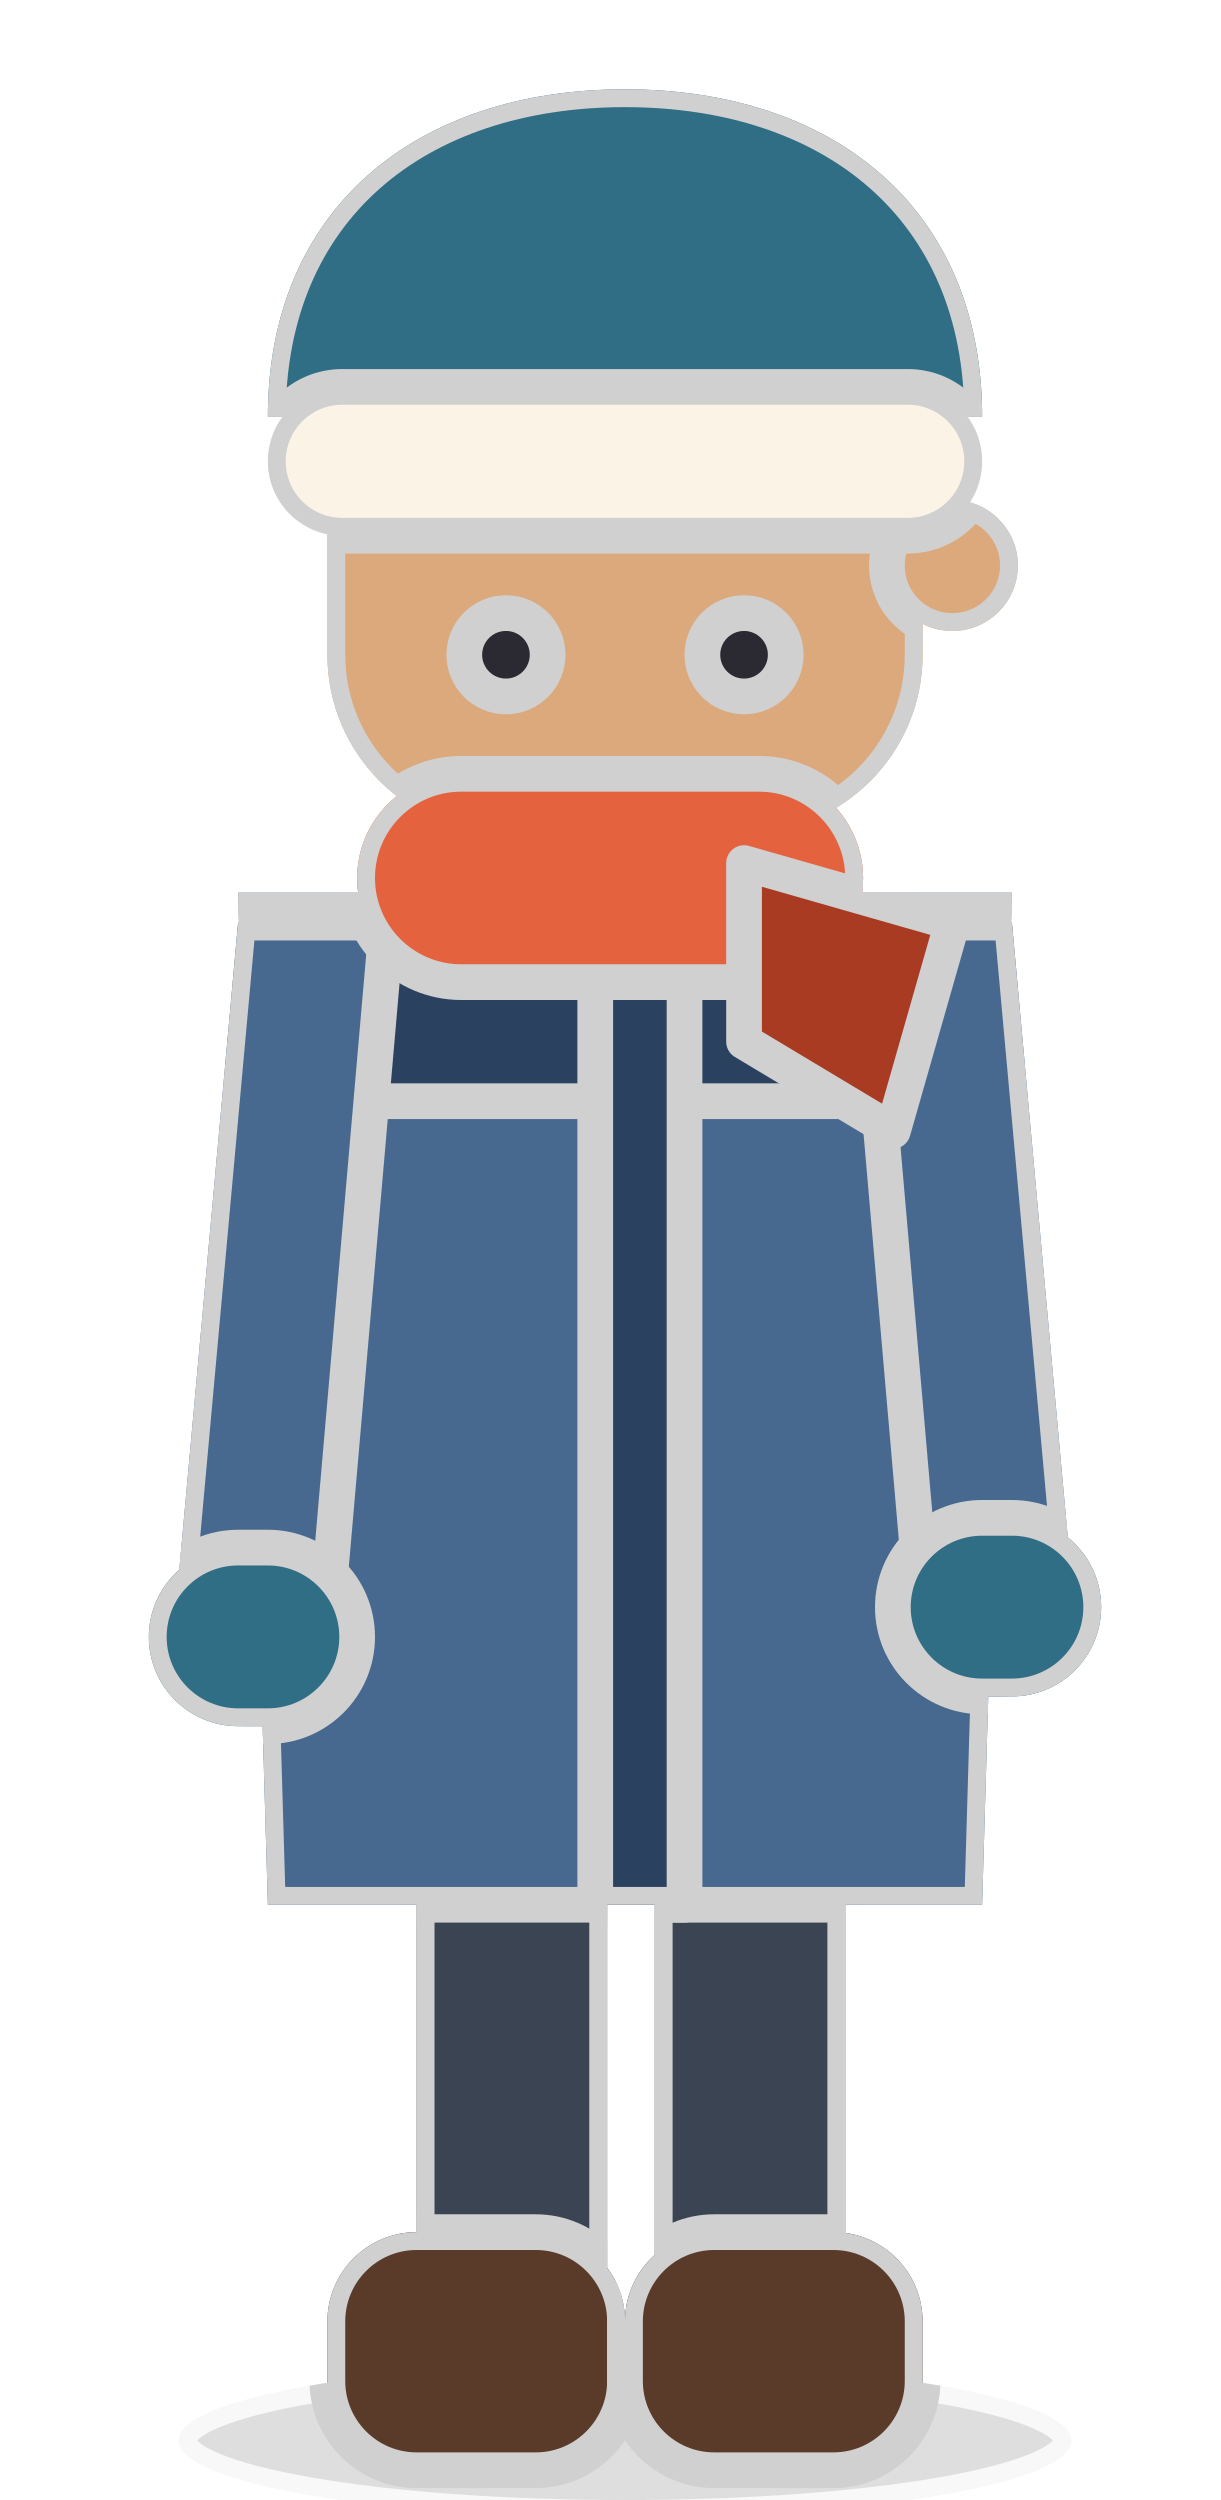
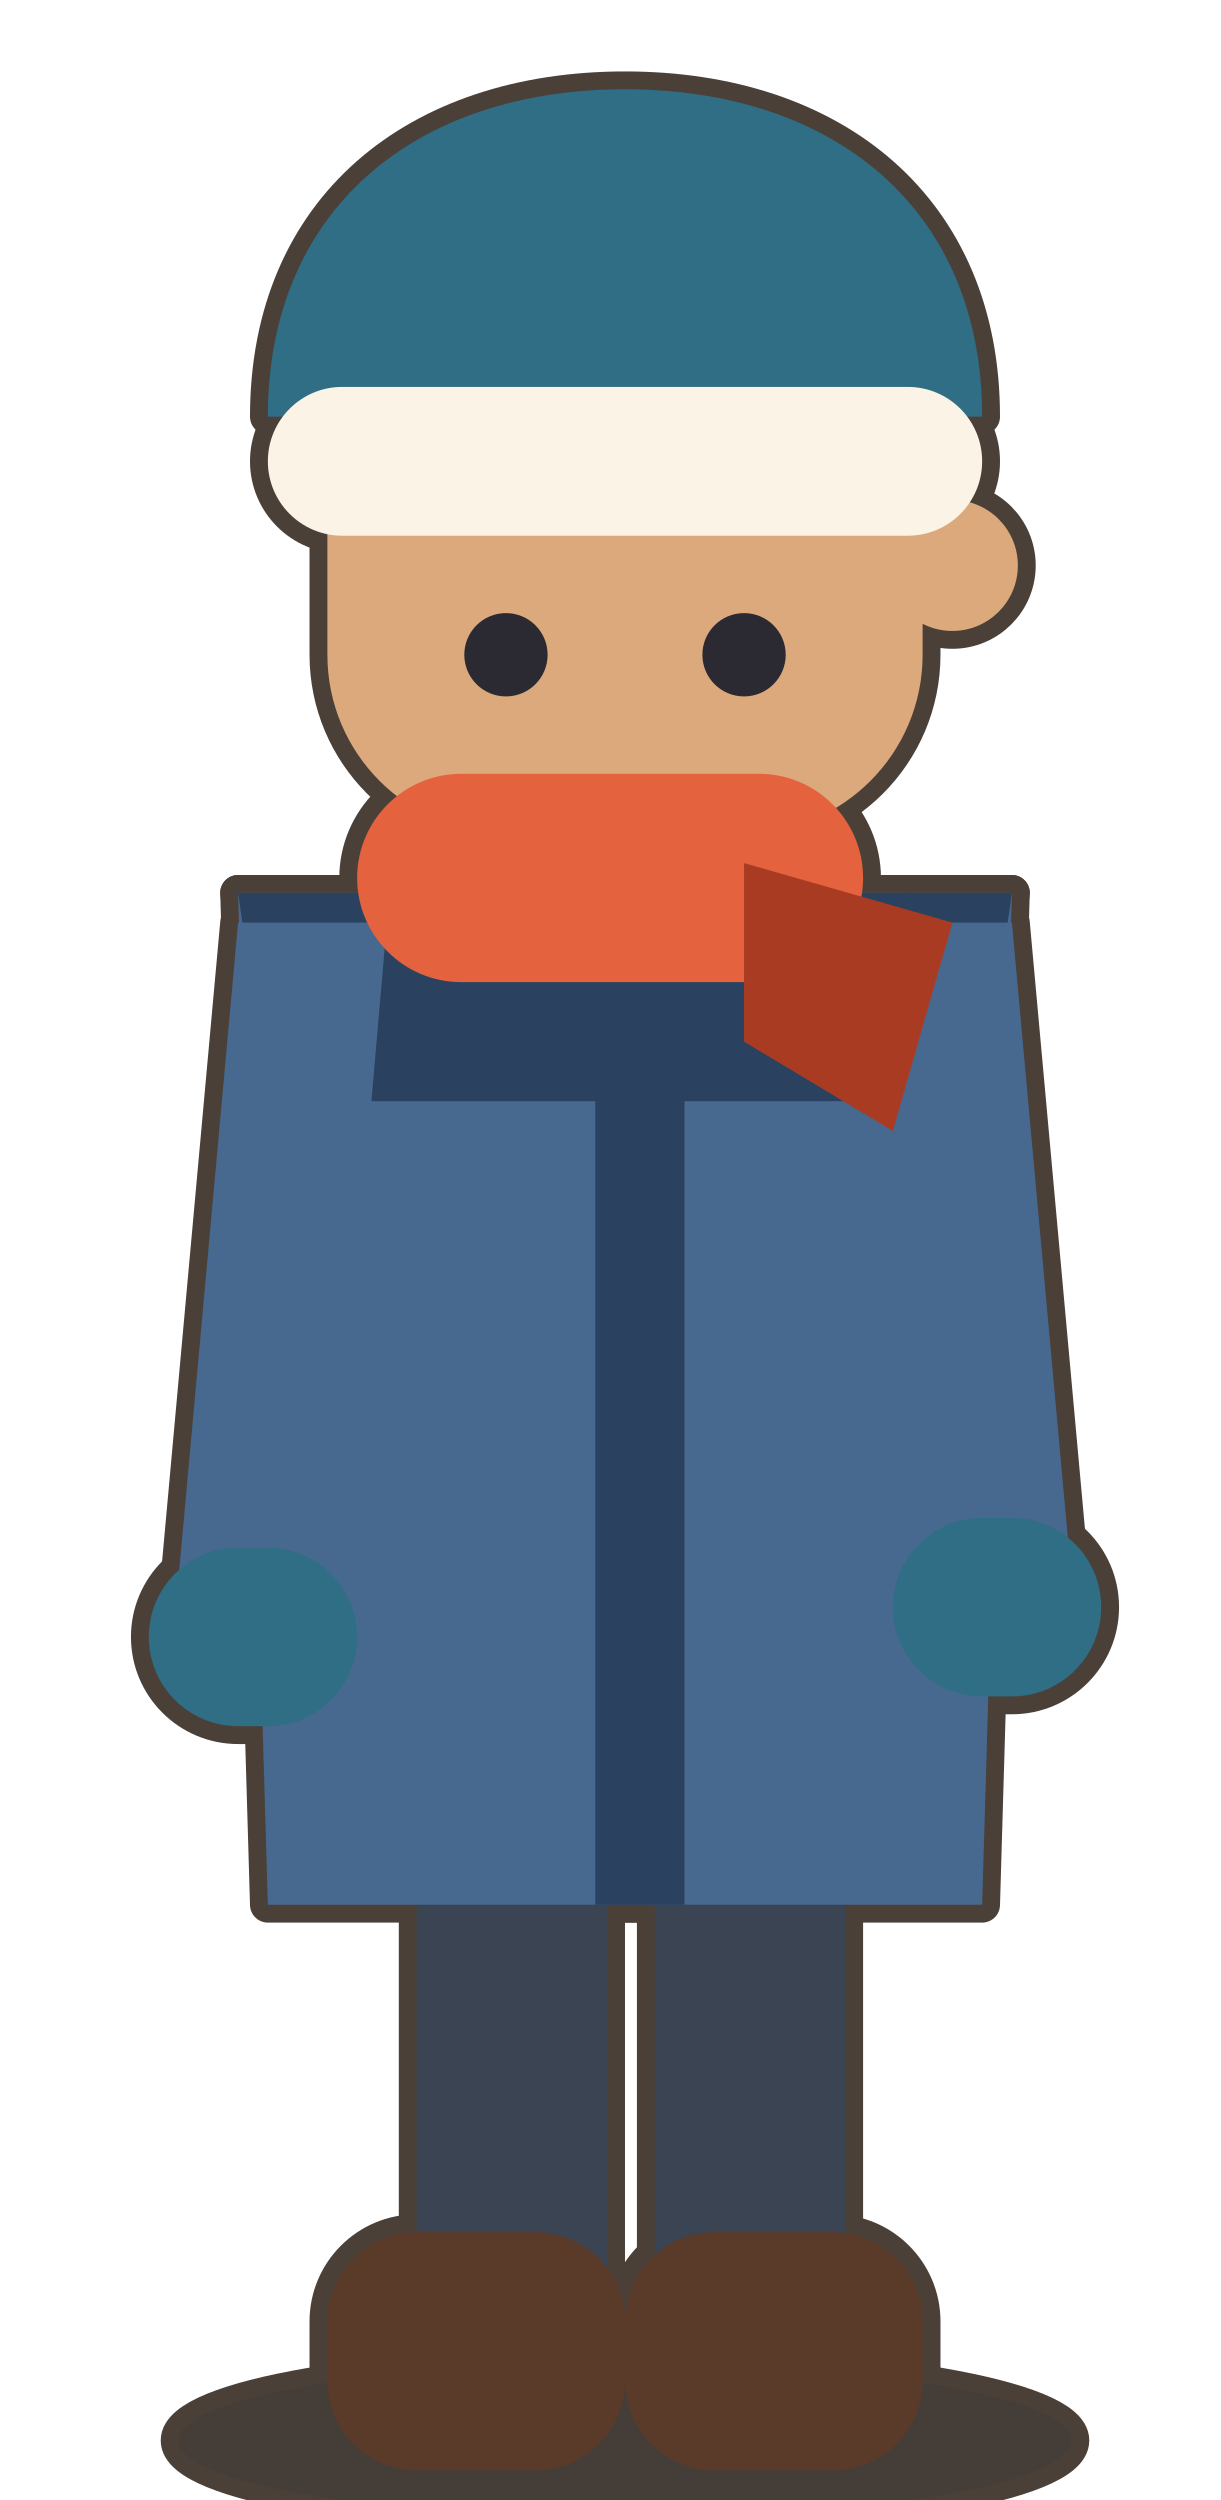
<svg xmlns="http://www.w3.org/2000/svg" width="123" height="252" viewBox="1 0 41 84">
-   <clipPath id="rim_person_man_winter_walk0">
-     <ellipse cx="22" cy="82" rx="15" ry="2.6" fill="#2B2A33" opacity="0.16" />
-     <rect x="15" y="62" width="6.4" height="16" fill="#3A4453" />
-     <rect x="23" y="62" width="6.4" height="16" fill="#3A4453" />
-     <rect x="12" y="75" width="10" height="8" rx="3" fill="#5A3A28" />
-     <rect x="22" y="75" width="10" height="8" rx="3" fill="#5A3A28" />
+   <g id="paperscrape-outline" fill="#4a4038" stroke="#4a4038" stroke-width="1.2" stroke-linejoin="round" stroke-linecap="round">
+     <ellipse cx="22" cy="82" rx="15" ry="2.6" />
+     <rect x="15" y="62" width="6.4" height="16" />
+     <rect x="23" y="62" width="6.4" height="16" />
+     <rect x="12" y="75" width="10" height="8" rx="3" />
+     <rect x="22" y="75" width="10" height="8" rx="3" />
+     <g transform="translate(0 0) scale(1 1)">
+       <polygon points="9,30 35,30 34,64 10,64" />
+       <polygon points="9,30 35,30 34,37 10,37" />
+       <polygon points="21,30 24,30 24,64 21,64" />
+       <polygon points="9,31 14,31 12,54 7,53" />
+       <polygon points="30,31 35,31 37,53 32,54" />
+       <rect x="6" y="52" width="7" height="6" rx="3" />
+       <rect x="31" y="51" width="7" height="6" rx="3" />
+       <rect x="12" y="6" width="20" height="22" rx="6" />
+       <circle cx="33" cy="19" r="2.2" />
+       <rect x="13" y="26" width="17" height="7" rx="3.5" />
+       <polygon points="26,29 33,31 31,38 26,35" />
+       <path d="M10 14 C10 7 15 3 22 3 C29 3 34 7 34 14 Z" />
+       <rect x="10" y="13" width="24" height="5" rx="2.5" />
+       <circle cx="18" cy="22" r="1.4" />
+       <circle cx="26" cy="22" r="1.4" />
+     </g>
+   </g>
+   <ellipse cx="22" cy="82" rx="15" ry="2.6" fill="#2B2A33" opacity="0.16" />
+   <rect x="15" y="62" width="6.4" height="16" fill="#3A4453" />
+   <rect x="23" y="62" width="6.4" height="16" fill="#3A4453" />
+   <rect x="12" y="75" width="10" height="8" rx="3" fill="#5A3A28" />
+   <rect x="22" y="75" width="10" height="8" rx="3" fill="#5A3A28" />
+   <g transform="translate(0 0) scale(1 1)">
    <polygon points="9,30 35,30 34,64 10,64" fill="#47698F" />
    <polygon points="9,30 35,30 34,37 10,37" fill="#2A4260" />
    <polygon points="21,30 24,30 24,64 21,64" fill="#2A4260" />
    <polygon points="9,31 14,31 12,54 7,53" fill="#47698F" />
    <polygon points="30,31 35,31 37,53 32,54" fill="#47698F" />
    <rect x="6" y="52" width="7" height="6" rx="3" fill="#2F6E85" />
    <rect x="31" y="51" width="7" height="6" rx="3" fill="#2F6E85" />
    <rect x="12" y="6" width="20" height="22" rx="6" fill="#DCA97C" />
    <circle cx="33" cy="19" r="2.2" fill="#DCA97C" />
    <rect x="13" y="26" width="17" height="7" rx="3.5" fill="#E4623E" />
    <polygon points="26,29 33,31 31,38 26,35" fill="#A93B22" />
    <path d="M10 14 C10 7 15 3 22 3 C29 3 34 7 34 14 Z" fill="#2F6E85" />
    <rect x="10" y="13" width="24" height="5" rx="2.5" fill="#FBF4E6" />
    <circle cx="18" cy="22" r="1.4" fill="#2B2A33" />
    <circle cx="26" cy="22" r="1.4" fill="#2B2A33" />
-   </clipPath>
-   <g clip-path="url(#rim_person_man_winter_walk0)">
-     <ellipse stroke="#d0d0d0" stroke-width="1.2" stroke-linejoin="round" cx="22" cy="82" rx="15" ry="2.6" fill="#2B2A33" opacity="0.16" />
-     <rect stroke="#d0d0d0" stroke-width="1.2" stroke-linejoin="round" x="15" y="62" width="6.4" height="16" fill="#3A4453" />
-     <rect stroke="#d0d0d0" stroke-width="1.2" stroke-linejoin="round" x="23" y="62" width="6.4" height="16" fill="#3A4453" />
-     <rect stroke="#d0d0d0" stroke-width="1.2" stroke-linejoin="round" x="12" y="75" width="10" height="8" rx="3" fill="#5A3A28" />
-     <rect stroke="#d0d0d0" stroke-width="1.2" stroke-linejoin="round" x="22" y="75" width="10" height="8" rx="3" fill="#5A3A28" />
-     <g transform="translate(0 0) scale(1 1)">
-       <polygon stroke="#d0d0d0" stroke-width="1.2" stroke-linejoin="round" points="9,30 35,30 34,64 10,64" fill="#47698F" />
-       <polygon stroke="#d0d0d0" stroke-width="1.2" stroke-linejoin="round" points="9,30 35,30 34,37 10,37" fill="#2A4260" />
-       <polygon stroke="#d0d0d0" stroke-width="1.2" stroke-linejoin="round" points="21,30 24,30 24,64 21,64" fill="#2A4260" />
-       <polygon stroke="#d0d0d0" stroke-width="1.2" stroke-linejoin="round" points="9,31 14,31 12,54 7,53" fill="#47698F" />
-       <polygon stroke="#d0d0d0" stroke-width="1.2" stroke-linejoin="round" points="30,31 35,31 37,53 32,54" fill="#47698F" />
-       <rect stroke="#d0d0d0" stroke-width="1.2" stroke-linejoin="round" x="6" y="52" width="7" height="6" rx="3" fill="#2F6E85" />
-       <rect stroke="#d0d0d0" stroke-width="1.2" stroke-linejoin="round" x="31" y="51" width="7" height="6" rx="3" fill="#2F6E85" />
-       <rect stroke="#d0d0d0" stroke-width="1.2" stroke-linejoin="round" x="12" y="6" width="20" height="22" rx="6" fill="#DCA97C" />
-       <circle stroke="#d0d0d0" stroke-width="1.2" stroke-linejoin="round" cx="33" cy="19" r="2.2" fill="#DCA97C" />
-       <rect stroke="#d0d0d0" stroke-width="1.2" stroke-linejoin="round" x="13" y="26" width="17" height="7" rx="3.5" fill="#E4623E" />
-       <polygon stroke="#d0d0d0" stroke-width="1.2" stroke-linejoin="round" points="26,29 33,31 31,38 26,35" fill="#A93B22" />
-       <path stroke="#d0d0d0" stroke-width="1.2" stroke-linejoin="round" d="M10 14 C10 7 15 3 22 3 C29 3 34 7 34 14 Z" fill="#2F6E85" />
-       <rect stroke="#d0d0d0" stroke-width="1.2" stroke-linejoin="round" x="10" y="13" width="24" height="5" rx="2.5" fill="#FBF4E6" />
-       <circle stroke="#d0d0d0" stroke-width="1.2" stroke-linejoin="round" cx="18" cy="22" r="1.4" fill="#2B2A33" />
-       <circle stroke="#d0d0d0" stroke-width="1.2" stroke-linejoin="round" cx="26" cy="22" r="1.4" fill="#2B2A33" />
-     </g>
  </g>
</svg>
